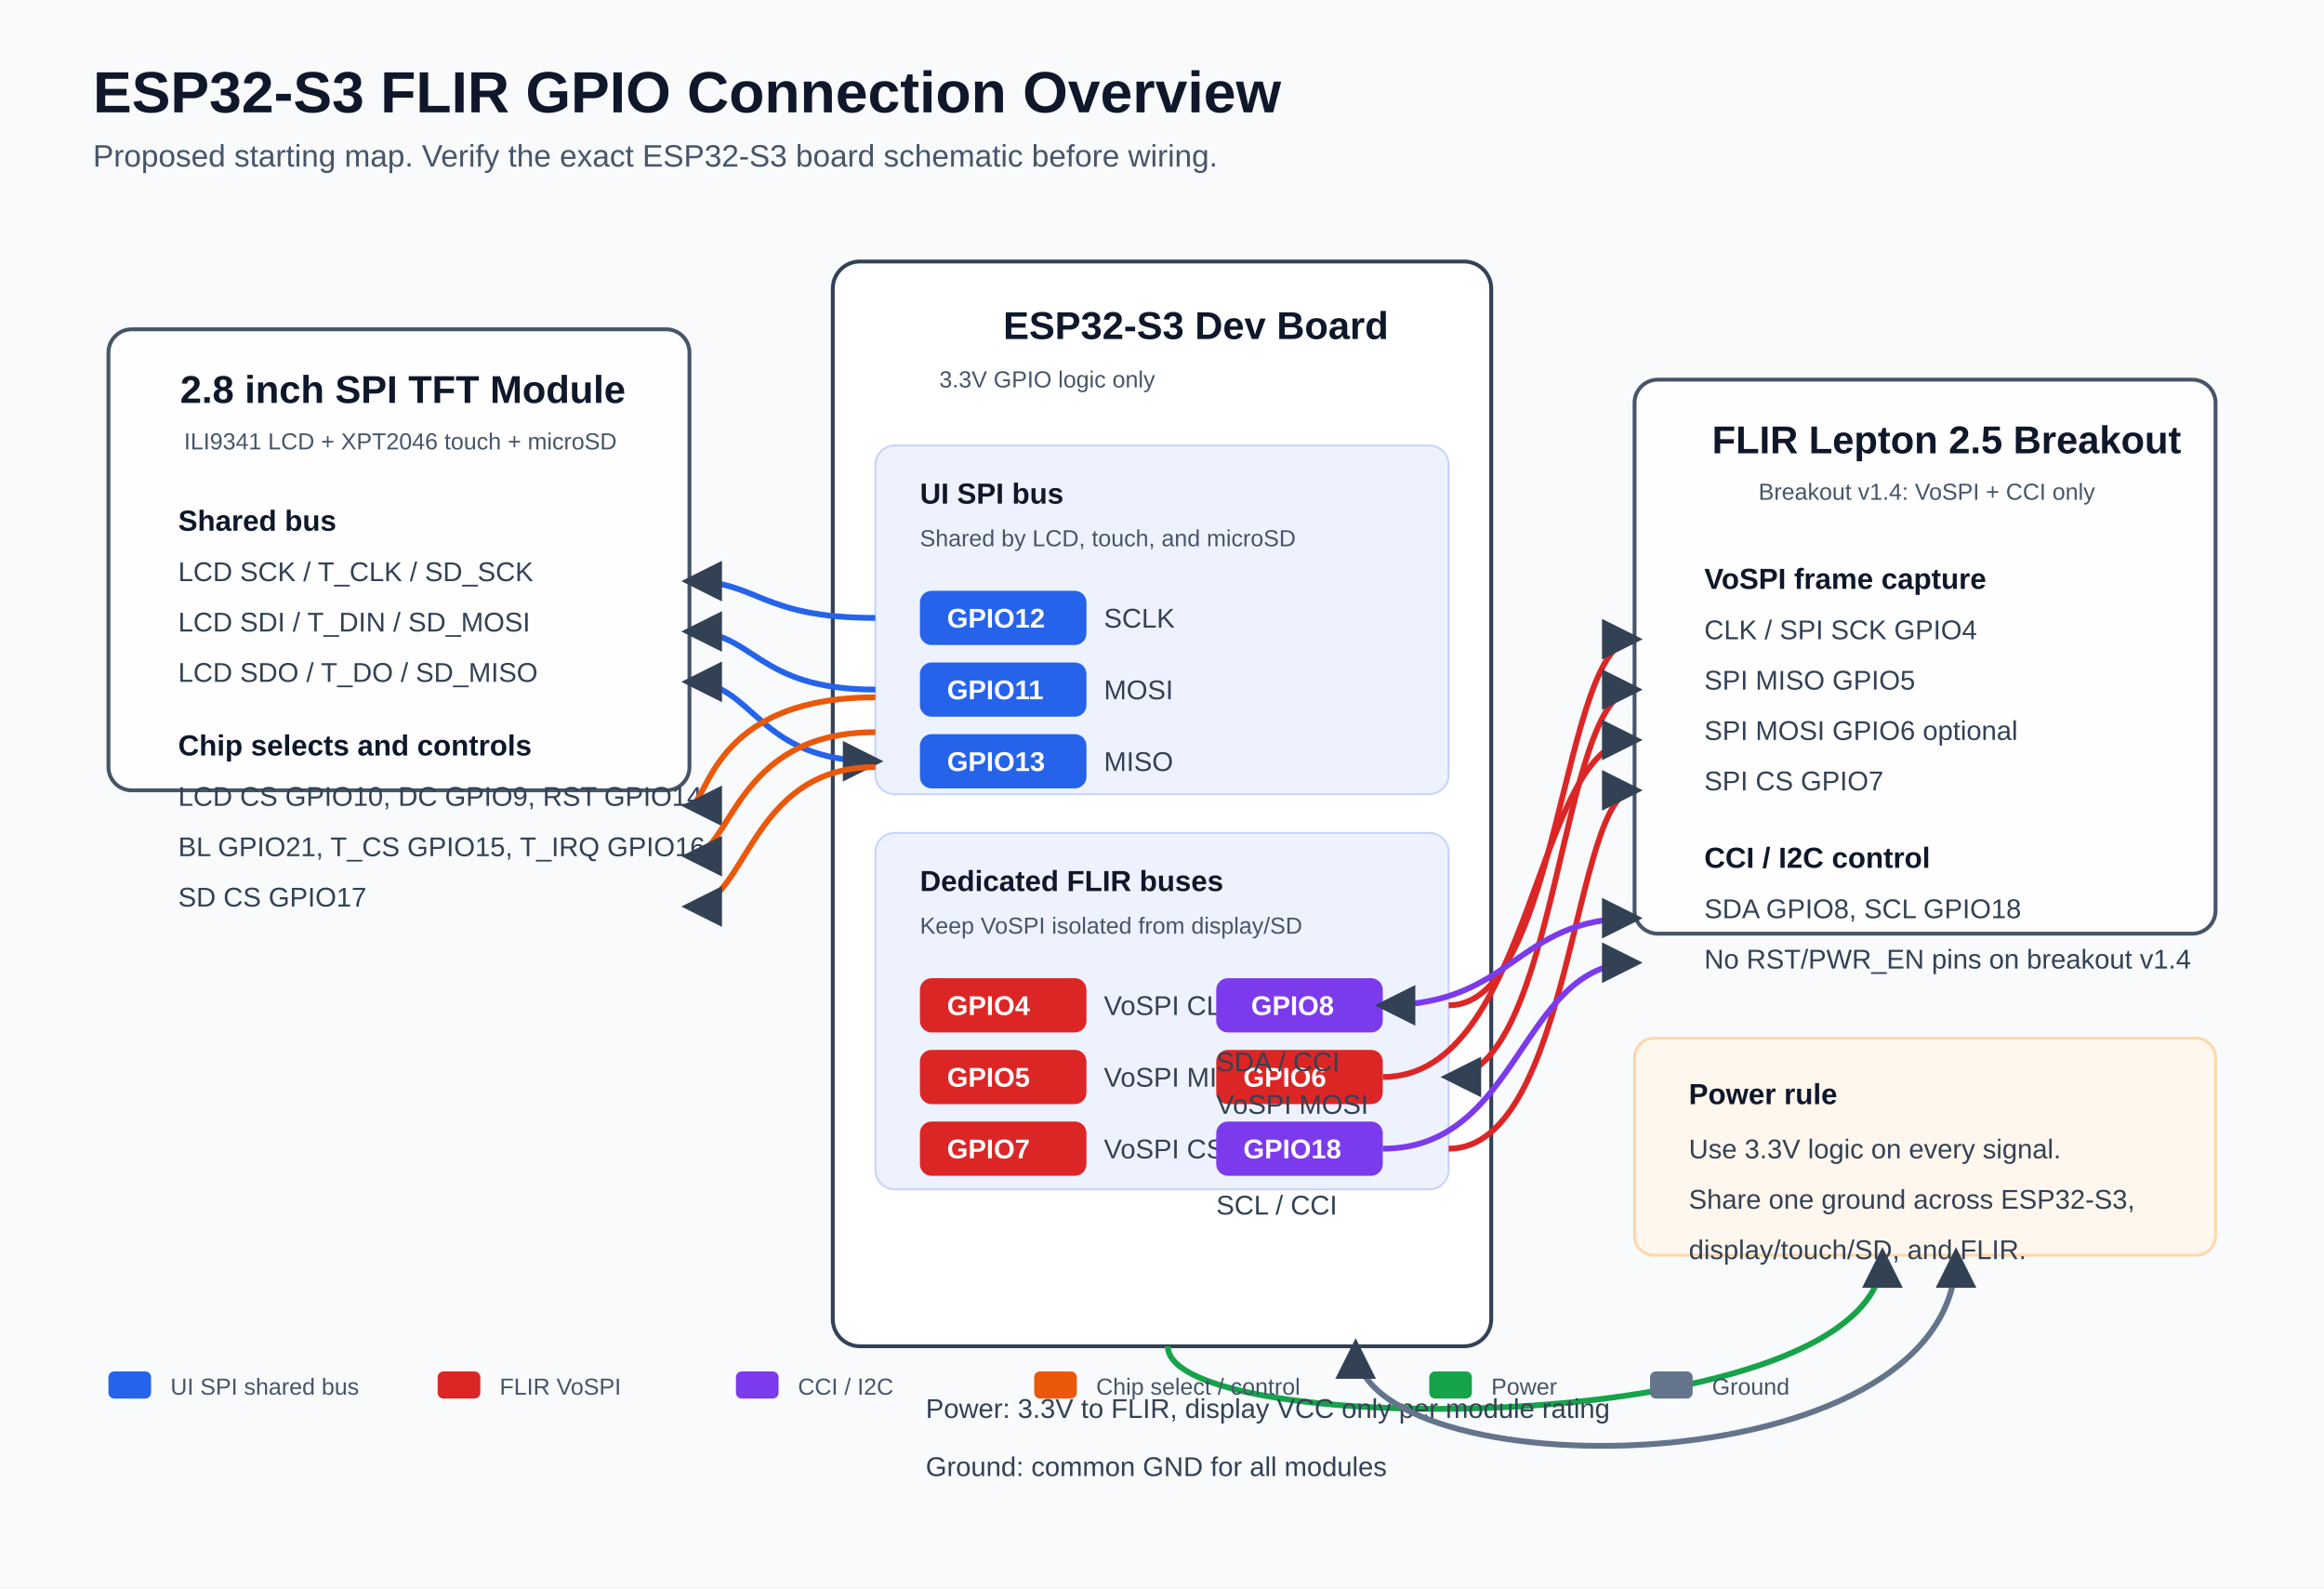
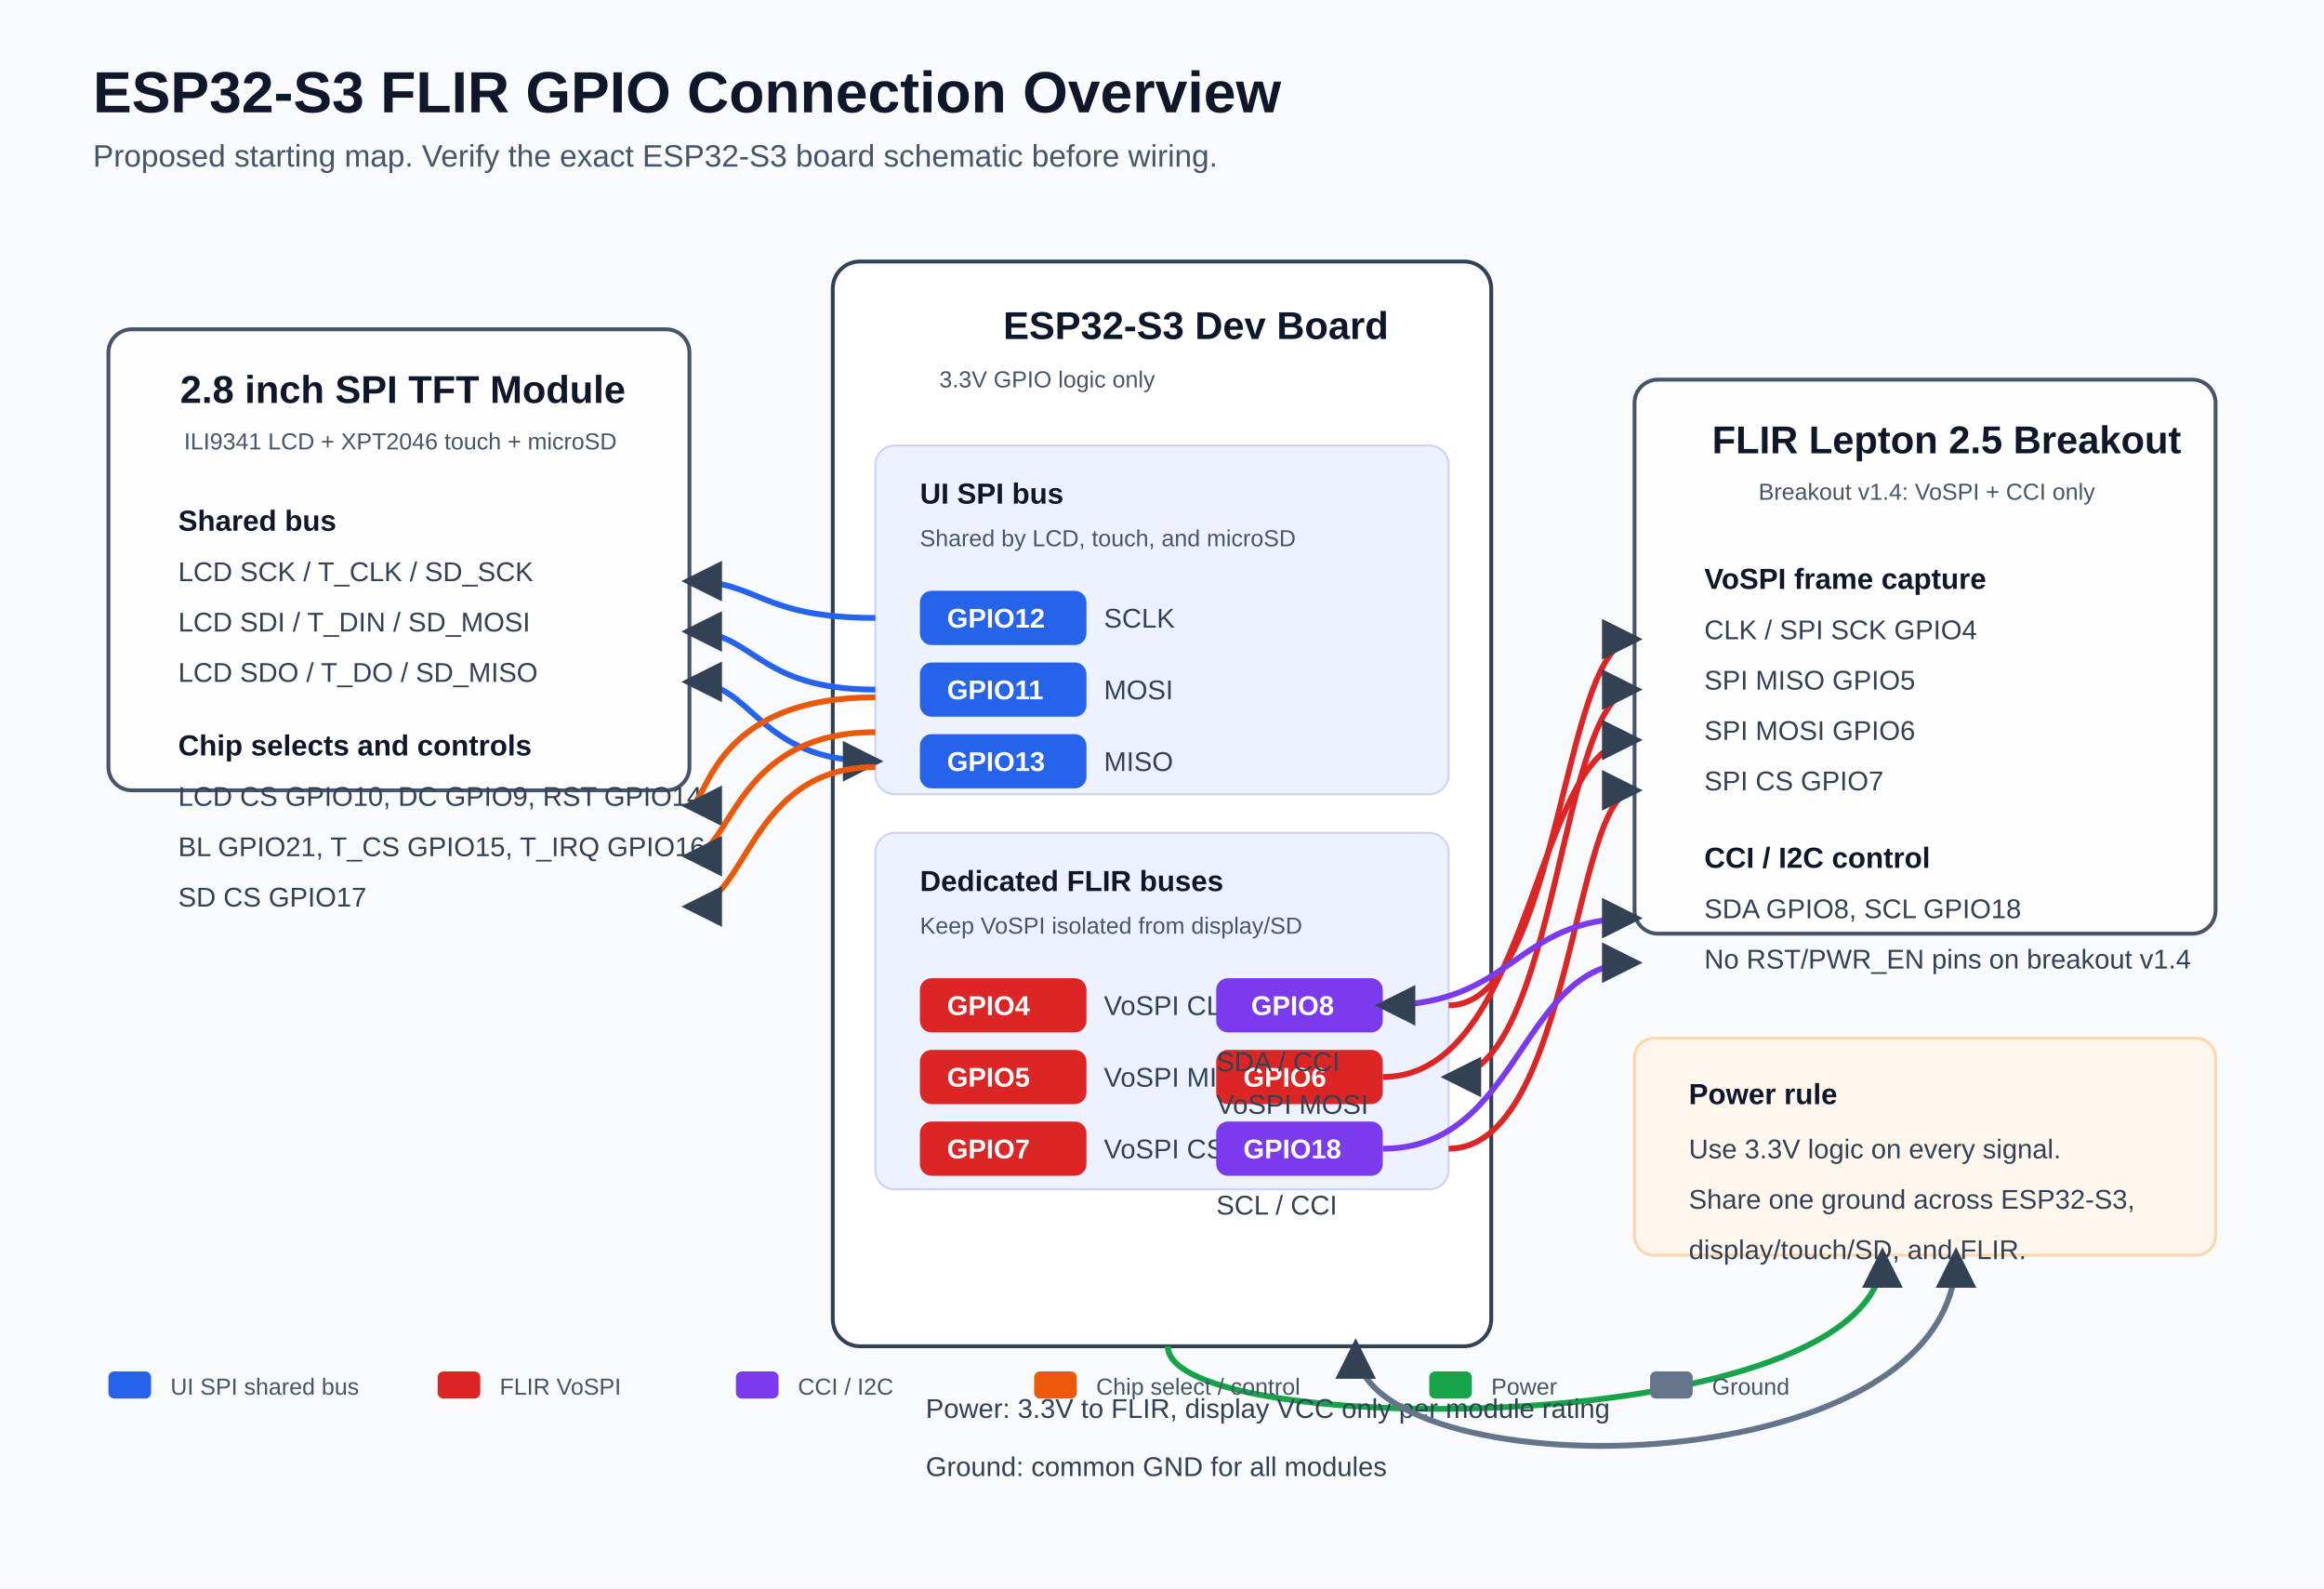
<svg xmlns="http://www.w3.org/2000/svg" width="1200" height="820" viewBox="0 0 1200 820" role="img" aria-labelledby="title desc">
  <defs>
    <marker id="arrow" viewBox="0 0 10 10" refX="8" refY="5" markerWidth="7" markerHeight="7" orient="auto-start-reverse">
      <path d="M 0 0 L 10 5 L 0 10 z" fill="#334155" />
    </marker>
    <style>
      .page { fill: #f8fafc; }
      .box { fill: #ffffff; stroke: #334155; stroke-width: 2; rx: 14; }
      .module { fill: #fefefe; stroke: #475569; stroke-width: 2; rx: 12; }
      .title { font: 700 30px Arial, sans-serif; fill: #0f172a; }
      .subtitle { font: 400 16px Arial, sans-serif; fill: #475569; }
      .heading { font: 700 20px Arial, sans-serif; fill: #0f172a; }
      .label { font: 700 15px Arial, sans-serif; fill: #0f172a; }
      .pin { font: 700 14px Arial, sans-serif; fill: #ffffff; }
      .note { font: 400 14px Arial, sans-serif; fill: #334155; }
      .small { font: 400 12px Arial, sans-serif; fill: #475569; }
      .wire { fill: none; stroke-width: 3; marker-end: url(#arrow); }
      .wire-bi { fill: none; stroke-width: 3; marker-start: url(#arrow); marker-end: url(#arrow); }
      .ui { stroke: #2563eb; }
      .ui-fill { fill: #2563eb; }
      .flir { stroke: #dc2626; }
      .flir-fill { fill: #dc2626; }
      .i2c { stroke: #7c3aed; }
      .i2c-fill { fill: #7c3aed; }
      .ctrl { stroke: #ea580c; }
      .ctrl-fill { fill: #ea580c; }
      .power { stroke: #16a34a; }
      .power-fill { fill: #16a34a; }
      .ground { stroke: #64748b; }
      .ground-fill { fill: #64748b; }
      .bus-band { fill: #eef2ff; stroke: #c7d2fe; stroke-width: 1; rx: 10; }
      .callout { fill: #fff7ed; stroke: #fed7aa; stroke-width: 1.5; rx: 10; }
    </style>
  </defs>
  <rect class="page" x="0" y="0" width="1200" height="820" />
  <text class="title" x="48" y="58">ESP32-S3 FLIR GPIO Connection Overview</text>
  <text class="subtitle" x="48" y="86">Proposed starting map. Verify the exact ESP32-S3 board schematic before wiring.</text>
  <rect class="box" x="430" y="135" width="340" height="560" />
  <text class="heading" x="518" y="175">ESP32-S3 Dev Board</text>
  <text class="small" x="485" y="200">3.3V GPIO logic only</text>
  <rect class="bus-band" x="452" y="230" width="296" height="180" />
  <text class="label" x="475" y="260">UI SPI bus</text>
  <text class="small" x="475" y="282">Shared by LCD, touch, and microSD</text>
  <rect class="ui-fill" x="475" y="305" width="86" height="28" rx="6" />
  <text class="pin" x="489" y="324">GPIO12</text>
  <text class="note" x="570" y="324">SCLK</text>
  <rect class="ui-fill" x="475" y="342" width="86" height="28" rx="6" />
  <text class="pin" x="489" y="361">GPIO11</text>
  <text class="note" x="570" y="361">MOSI</text>
  <rect class="ui-fill" x="475" y="379" width="86" height="28" rx="6" />
  <text class="pin" x="489" y="398">GPIO13</text>
  <text class="note" x="570" y="398">MISO</text>
  <rect class="bus-band" x="452" y="430" width="296" height="184" />
  <text class="label" x="475" y="460">Dedicated FLIR buses</text>
  <text class="small" x="475" y="482">Keep VoSPI isolated from display/SD</text>
  <rect class="flir-fill" x="475" y="505" width="86" height="28" rx="6" />
  <text class="pin" x="489" y="524">GPIO4</text>
  <text class="note" x="570" y="524">VoSPI CLK/SCK</text>
  <rect class="flir-fill" x="475" y="542" width="86" height="28" rx="6" />
  <text class="pin" x="489" y="561">GPIO5</text>
  <text class="note" x="570" y="561">VoSPI MISO</text>
  <rect class="flir-fill" x="628" y="542" width="86" height="28" rx="6" />
  <text class="pin" x="642" y="561">GPIO6</text>
  <text class="note" x="628" y="575">VoSPI MOSI</text>
  <rect class="flir-fill" x="475" y="579" width="86" height="28" rx="6" />
  <text class="pin" x="489" y="598">GPIO7</text>
  <text class="note" x="570" y="598">VoSPI CS</text>
  <rect class="i2c-fill" x="628" y="505" width="86" height="28" rx="6" />
  <text class="pin" x="646" y="524">GPIO8</text>
  <text class="note" x="628" y="553">SDA / CCI</text>
  <rect class="i2c-fill" x="628" y="579" width="86" height="28" rx="6" />
  <text class="pin" x="642" y="598">GPIO18</text>
  <text class="note" x="628" y="627">SCL / CCI</text>
  <rect class="module" x="56" y="170" width="300" height="238" />
  <text class="heading" x="93" y="208">2.8 inch SPI TFT Module</text>
  <text class="small" x="95" y="232">ILI9341 LCD + XPT2046 touch + microSD</text>
  <text class="label" x="92" y="274">Shared bus</text>
  <text class="note" x="92" y="300">LCD SCK / T_CLK / SD_SCK</text>
  <text class="note" x="92" y="326">LCD SDI / T_DIN / SD_MOSI</text>
  <text class="note" x="92" y="352">LCD SDO / T_DO / SD_MISO</text>
  <text class="label" x="92" y="390">Chip selects and controls</text>
  <text class="note" x="92" y="416">LCD CS GPIO10, DC GPIO9, RST GPIO14</text>
  <text class="note" x="92" y="442">BL GPIO21, T_CS GPIO15, T_IRQ GPIO16</text>
  <text class="note" x="92" y="468">SD CS GPIO17</text>
  <rect class="module" x="844" y="196" width="300" height="286" />
  <text class="heading" x="884" y="234">FLIR Lepton 2.5 Breakout</text>
  <text class="small" x="908" y="258">Breakout v1.4: VoSPI + CCI only</text>
  <text class="label" x="880" y="304">VoSPI frame capture</text>
  <text class="note" x="880" y="330">CLK / SPI SCK GPIO4</text>
  <text class="note" x="880" y="356">SPI MISO GPIO5</text>
-   <text class="note" x="880" y="382">SPI MOSI GPIO6 optional</text>
+   <text class="note" x="880" y="382">SPI MOSI GPIO6</text>
  <text class="note" x="880" y="408">SPI CS GPIO7</text>
  <text class="label" x="880" y="448">CCI / I2C control</text>
  <text class="note" x="880" y="474">SDA GPIO8, SCL GPIO18</text>
  <text class="note" x="880" y="500">No RST/PWR_EN pins on breakout v1.4</text>
  <rect class="callout" x="844" y="536" width="300" height="112" />
  <text class="label" x="872" y="570">Power rule</text>
  <text class="note" x="872" y="598">Use 3.3V logic on every signal.</text>
  <text class="note" x="872" y="624">Share one ground across ESP32-S3,</text>
  <text class="note" x="872" y="650">display/touch/SD, and FLIR.</text>
  <path class="wire ui" d="M 452 319 C 392 319 392 300 356 300" />
  <path class="wire ui" d="M 452 356 C 390 356 390 326 356 326" />
  <path class="wire-bi ui" d="M 452 393 C 390 393 390 352 356 352" />
  <path class="wire flir" d="M 748 519 C 806 519 806 330 844 330" />
  <path class="wire-bi flir" d="M 748 556 C 805 556 805 356 844 356" />
  <path class="wire flir" d="M 748 593 C 812 593 812 408 844 408" />
  <path class="wire flir" d="M 714 556 C 792 556 792 382 844 382" />
  <path class="wire-bi i2c" d="M 714 519 C 782 519 782 474 844 474" />
  <path class="wire i2c" d="M 714 593 C 785 593 785 497 844 497" />
  <path class="wire ctrl" d="M 452 360 C 366 360 366 416 356 416" />
  <path class="wire ctrl" d="M 452 378 C 378 378 378 442 356 442" />
  <path class="wire ctrl" d="M 452 396 C 386 396 386 468 356 468" />
  <path class="wire power" d="M 603 695 C 603 744 972 744 972 648" />
  <text class="note" x="478" y="732">Power: 3.3V to FLIR, display VCC only per module rating</text>
  <path class="wire-bi ground" d="M 700 695 C 700 770 1010 770 1010 648" />
  <text class="note" x="478" y="762">Ground: common GND for all modules</text>
  <rect class="ui-fill" x="56" y="708" width="22" height="14" rx="3" />
  <text class="small" x="88" y="720">UI SPI shared bus</text>
  <rect class="flir-fill" x="226" y="708" width="22" height="14" rx="3" />
  <text class="small" x="258" y="720">FLIR VoSPI</text>
  <rect class="i2c-fill" x="380" y="708" width="22" height="14" rx="3" />
  <text class="small" x="412" y="720">CCI / I2C</text>
  <rect class="ctrl-fill" x="534" y="708" width="22" height="14" rx="3" />
  <text class="small" x="566" y="720">Chip select / control</text>
  <rect class="power-fill" x="738" y="708" width="22" height="14" rx="3" />
  <text class="small" x="770" y="720">Power</text>
  <rect class="ground-fill" x="852" y="708" width="22" height="14" rx="3" />
  <text class="small" x="884" y="720">Ground</text>
</svg>
